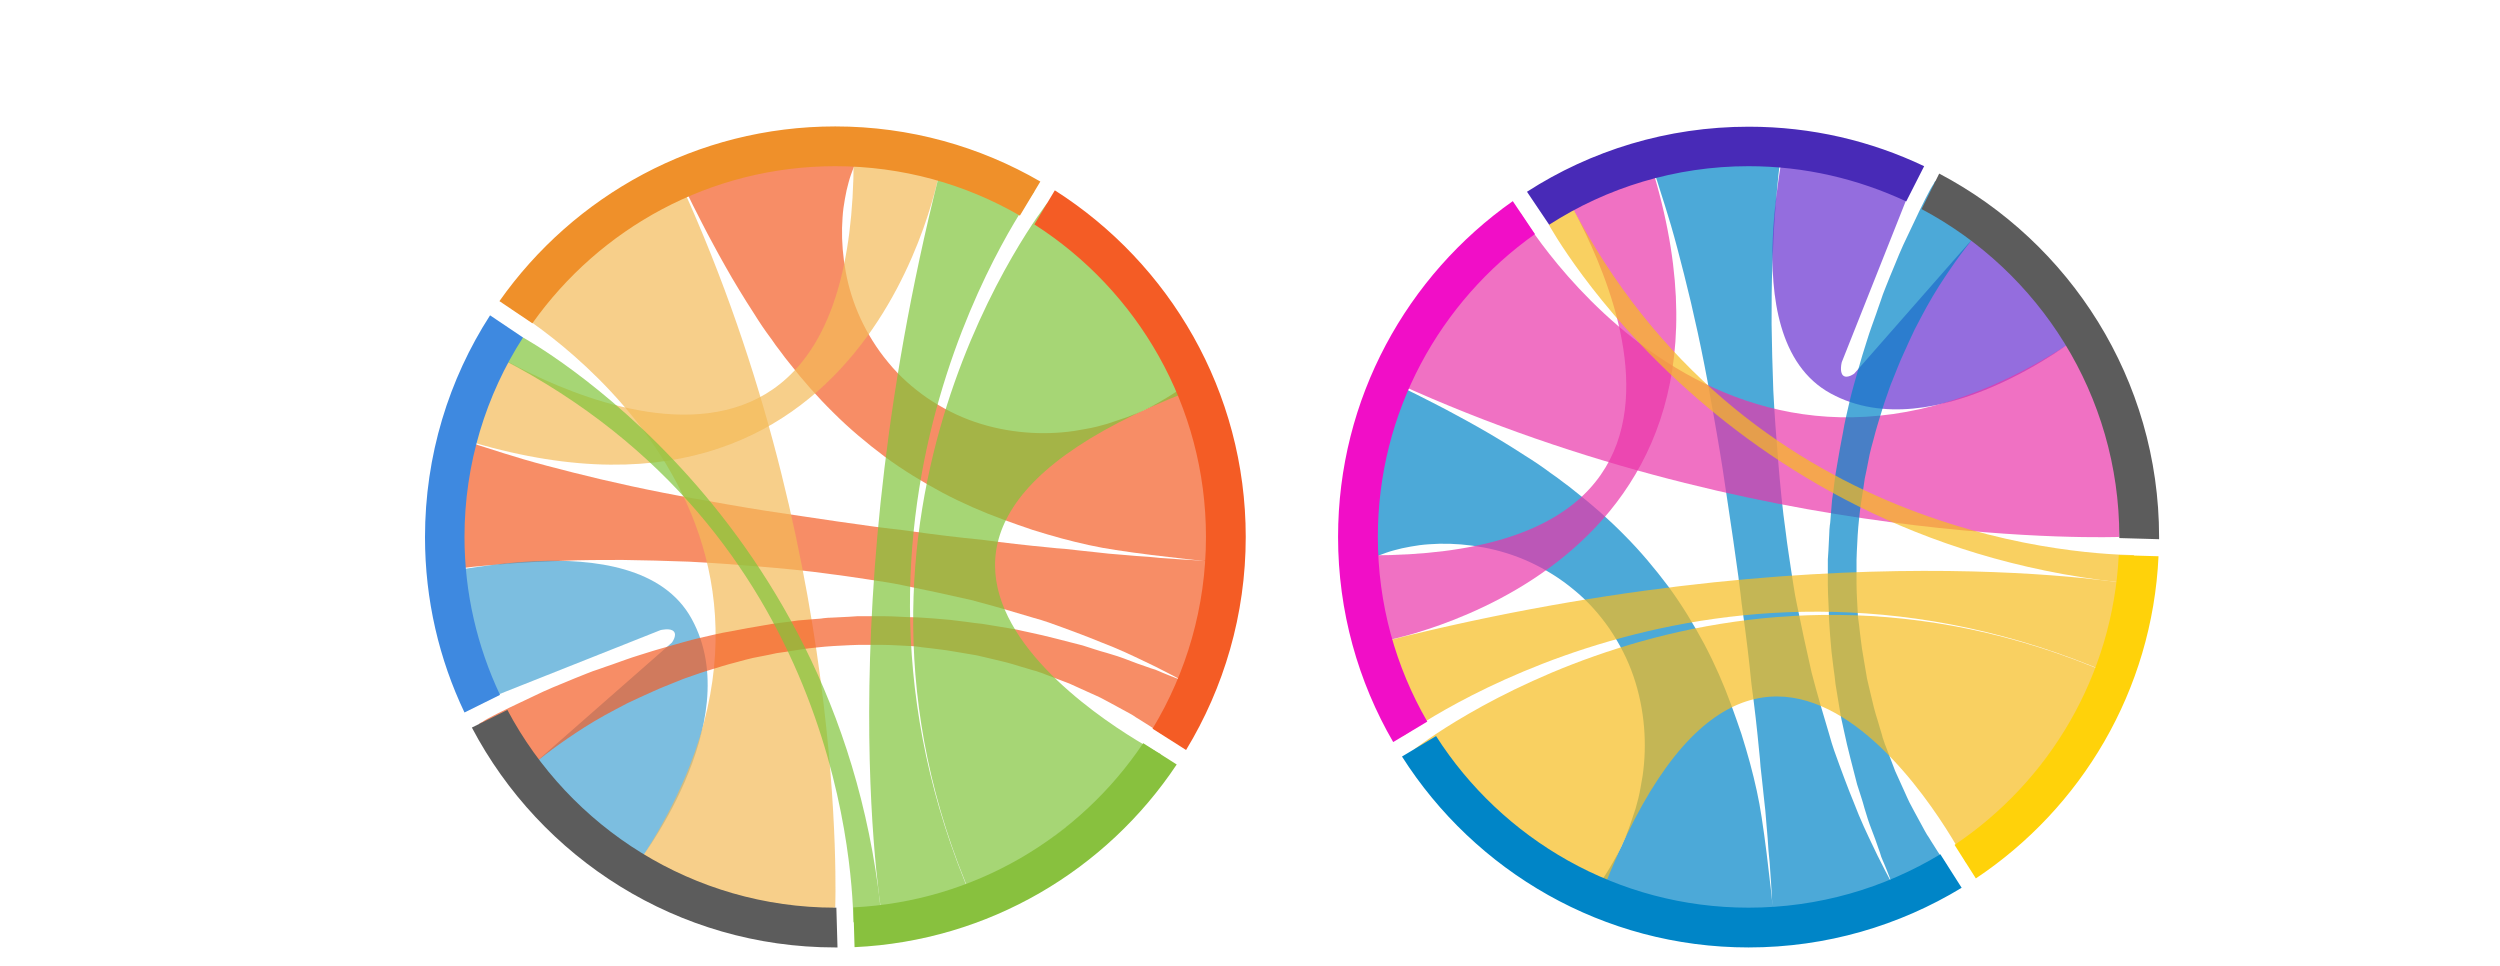
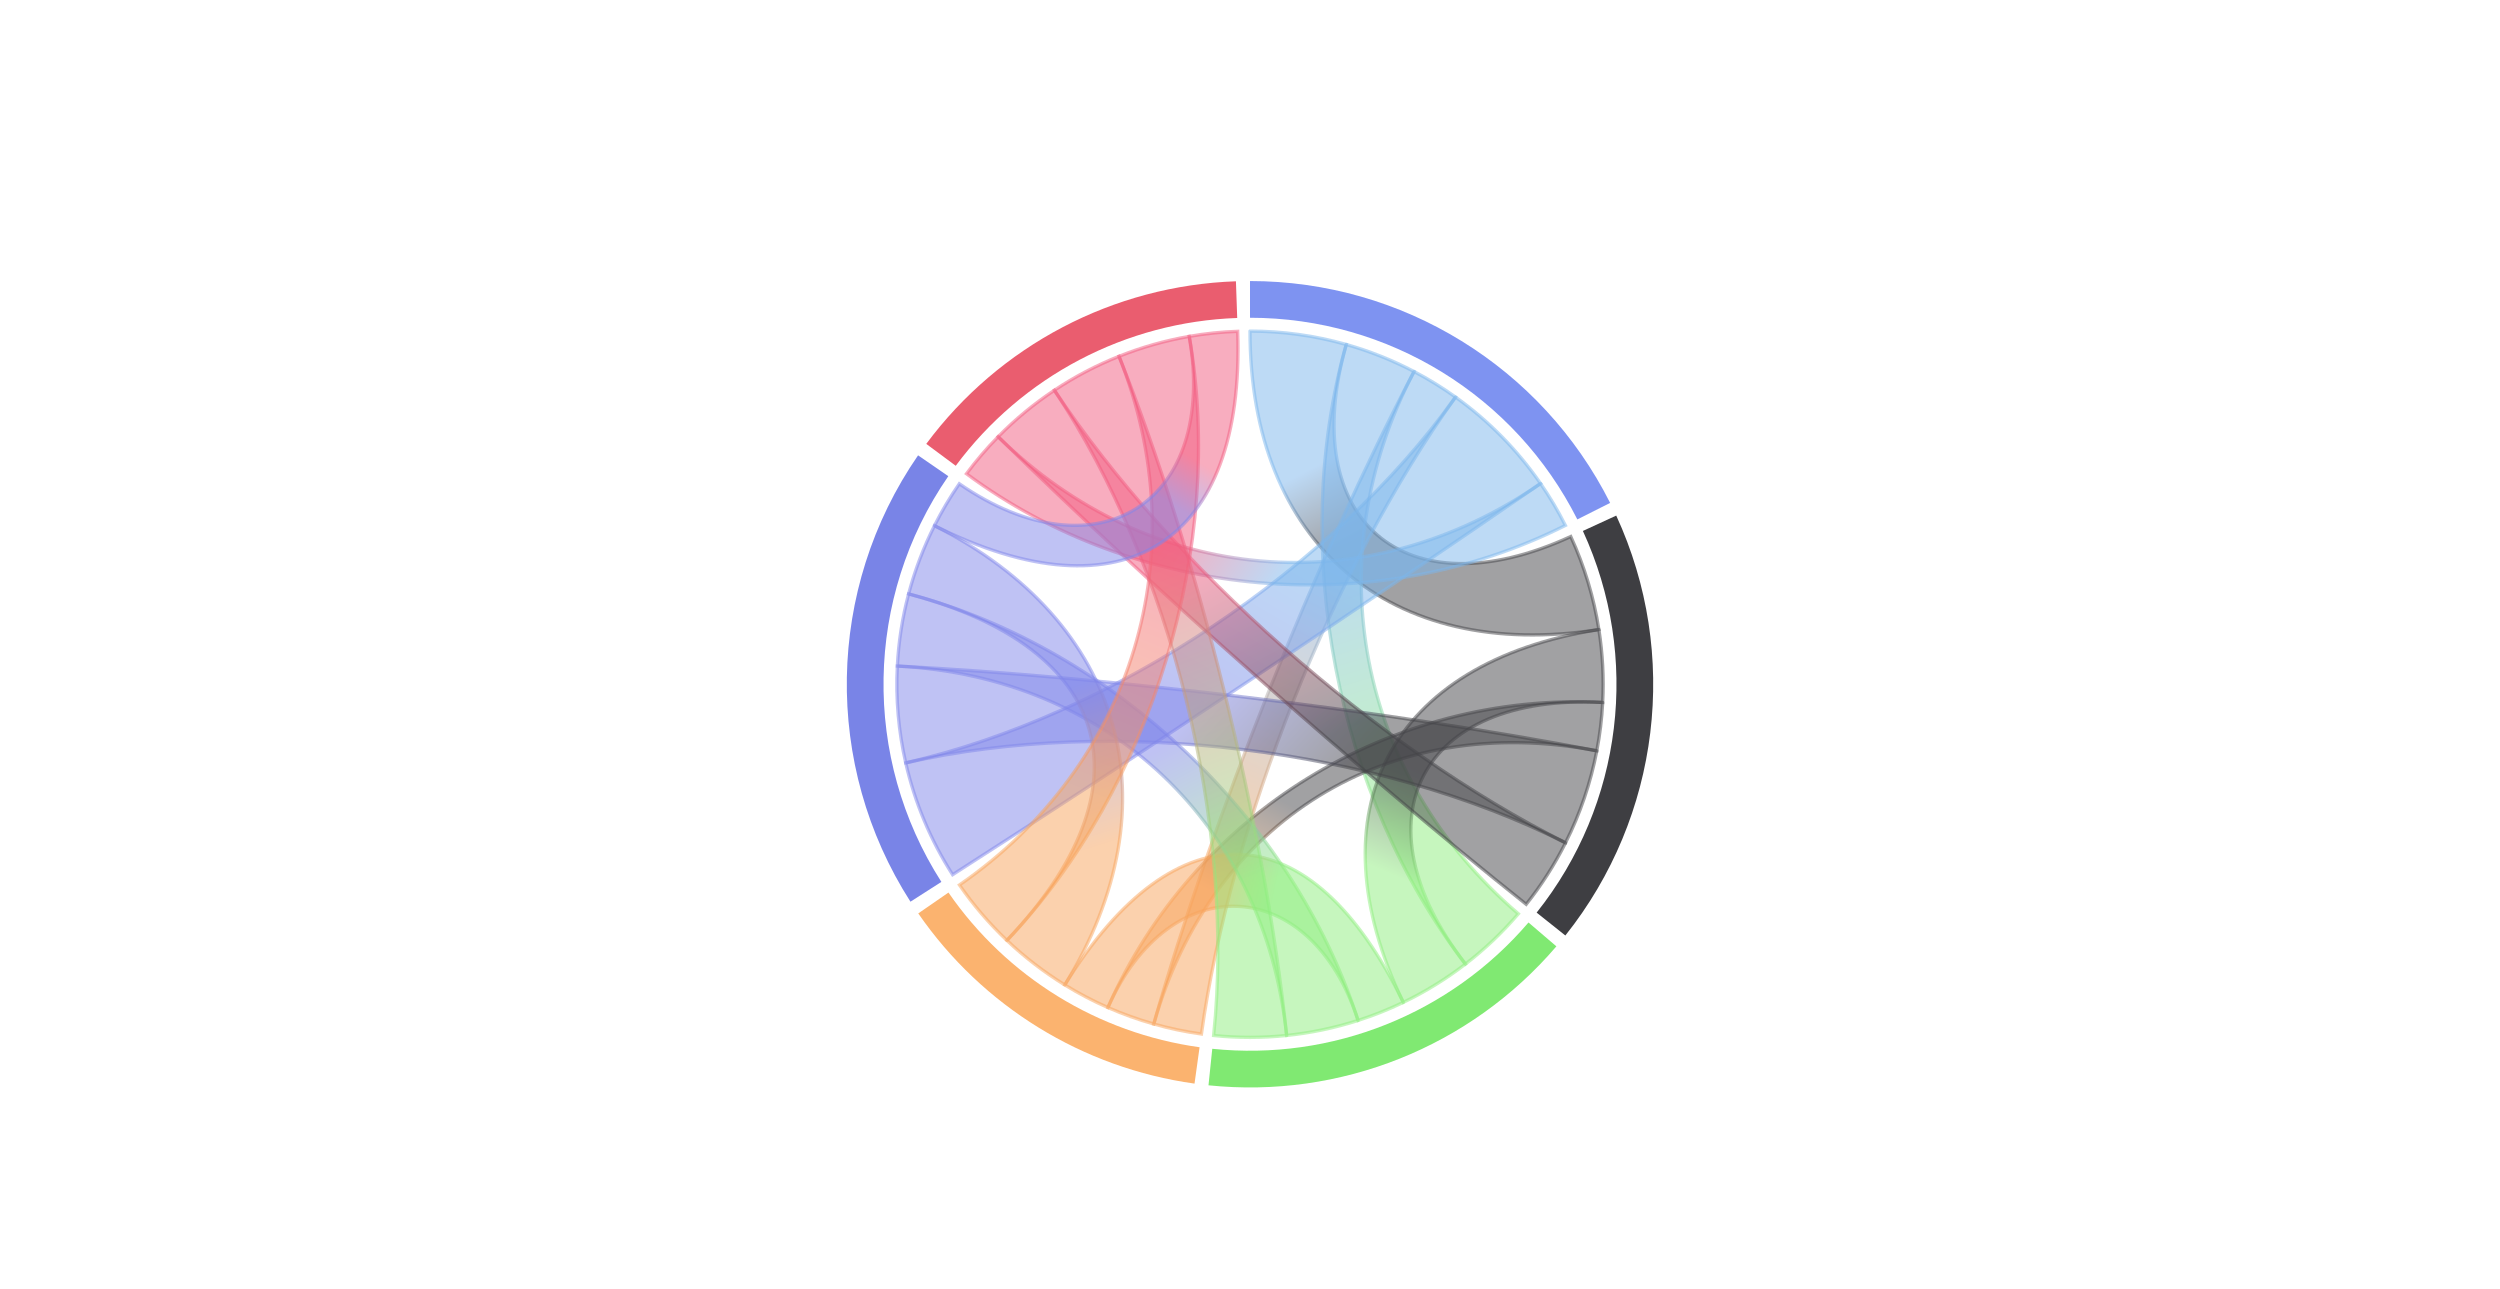
- <svg xmlns="http://www.w3.org/2000/svg" width="900" height="340" viewBox="-90,-30,880,340" style="max-width: 100%; height: auto; font: 10px sans-serif;">
-   <style type="text/css">.st0{opacity:0.7;}
- 	.st1 {fill: hsl(16, 90%, 55%);;}
- 	.st2 {opacity:0.6;fill: hsl(200, 69%, 47%);;}
- 	.st3 {opacity:0.7;fill: hsl(38, 86%, 65%);;}
- 	.st4 {opacity:0.7;fill: hsl(90, 54%, 50%);;}
- 	.st5 {fill: hsl(200, 100%, 39%);;}
- 	.st6 {opacity:0.7;fill: hsl(261, 63%, 50%);;}
- 	.st7 {opacity:0.7;fill: hsl(321, 81%, 56%);;}
- 	.st8 {opacity:0.7;fill: hsl(44, 92%, 54%);;}
- 	.st9 {fill: hsl(86, 51%, 50%);;}
- 	.st10 {fill: hsl(212, 72%, 56%);;}
- 	.st11 {fill: hsl(0, 0%, 36%);;}
- 	.st12 {fill: hsl(31, 86%, 55%);;}
- 	.st13 {fill: hsl(49, 100%, 52%);;}
- 	.st14 {fill: hsl(253, 63%, 44%);;}
- 	.st15 {fill: hsl(311, 89%, 50%);;}</style>
-   <g id="Layer_3">
-     <g class="st0">
-       <path class="st1" d="M69.7,123.6c0,0,1,0.4,3,1.1c2,0.7,4.8,1.8,8.5,2.9c3.7,1.2,8.1,2.6,13.2,4.1c5.1,1.5,10.9,3,17.2,4.6    c12.6,3.2,27.5,6.5,43.4,9.3c8,1.4,16.2,2.9,24.6,4.2c8.4,1.3,16.9,2.5,25.5,3.8c4.3,0.6,8.6,1.2,12.8,1.8    c2.1,0.3,4.3,0.5,6.4,0.8c2.1,0.2,4.3,0.5,6.4,0.8c8.5,1.2,16.8,2.2,25,3c8.1,1.1,16,2,23.5,2.7c1.9,0.2,3.7,0.4,5.6,0.5    c1.8,0.2,3.6,0.4,5.4,0.6c3.5,0.4,6.9,0.7,10.2,1.1c3.3,0.3,6.5,0.5,9.5,0.8c1.5,0.1,3,0.2,4.4,0.3c1.4,0.1,2.8,0.3,4.1,0.4    c5.4,0.4,10.1,0.7,14,0.9c7.8,0.4,12.4,0.2,12.4,0.2l-12.6,45.5c0,0-3.7-2.3-10.5-5.8c-3.4-1.8-7.5-3.8-12.2-6    c-2.4-1.1-4.9-2.3-7.6-3.4c-2.7-1.1-5.6-2.2-8.5-3.4c-3-1.2-6.1-2.3-9.3-3.5c-1.6-0.6-3.3-1.2-5-1.8c-1.7-0.6-3.4-1.1-5.2-1.6    c-7-2.1-14.4-4.3-22.1-6.3c-7.8-1.8-15.8-3.5-24.1-5.2c-4.1-0.9-8.3-1.4-12.5-2.1c-4.2-0.6-8.4-1.3-12.7-1.8    c-8.4-1.2-17-2-25.4-2.7c-8.4-0.7-16.7-1.3-24.7-1.7c-8.1-0.3-15.9-0.5-23.3-0.6c-7.4,0-14.4,0-20.9,0.3    c-6.5,0.2-12.5,0.5-17.8,0.9c-5.3,0.4-9.9,0.8-13.8,1.2c-3.8,0.4-12.1,1.6-12.1,1.6L69.7,123.6z" />
+ <svg xmlns="http://www.w3.org/2000/svg" height="386" version="1.1" width="749">
+   <style>.st0  {fill: url('#rr-1065-360_0.5_0.25699481865284973_0.6395508082454233_0.4886400428963789__-rgba_124_181_236_0.5_-rgba_67_67_72_0.5_'); stroke:url('#rr-1065-360_0.5_0.25699481865284973_0.6395508082454233_0.4886400428963789__-rgba_124_181_236_0.5_-rgba_67_67_72_0.5_'); stroke-width:1;;}
+ .st1  {fill: url('#rr-1065-360_0.5385040774218707_0.26737430800400064_0.586168300995891_0.7482758695700457__-rgba_124_181_236_0.5_-rgba_142_237_125_0.5_'); stroke:url('#rr-1065-360_0.5385040774218707_0.26737430800400064_0.586168300995891_0.7482758695700457__-rgba_124_181_236_0.5_-rgba_142_237_125_0.5_'); stroke-width:1;;}
+ .st2  {fill: url('#rr-1065-360_0.5656215753590261_0.28836723472433273_0.4614959225781293_0.7948018577991081__-rgba_124_181_236_0.5_-rgba_247_163_92_0.5_'); stroke:url('#rr-1065-360_0.5656215753590261_0.28836723472433273_0.4614959225781293_0.7948018577991081__-rgba_124_181_236_0.5_-rgba_247_163_92_0.5_'); stroke-width:1;;}
+ .st3  {fill: url('#rr-1065-360_0.5822095594540739_0.3081973277913929_0.36229011444819187_0.5921098566570981__-rgba_124_181_236_0.5_-rgba_128_133_233_0.5_'); stroke:url('#rr-1065-360_0.5822095594540739_0.3081973277913929_0.36229011444819187_0.5921098566570981__-rgba_124_181_236_0.5_-rgba_128_133_233_0.5_'); stroke-width:1;;}
+ .st4  {fill: url('#rr-1065-360_0.6162212028341997_0.3753027778876924_0.39924980304337465_0.33897357470745004__-rgba_124_181_236_0.5_-rgba_241_92_128_0.5_'); stroke:url('#rr-1065-360_0.6162212028341997_0.3753027778876924_0.39924980304337465_0.33897357470745004__-rgba_124_181_236_0.5_-rgba_241_92_128_0.5_'); stroke-width:1;;}
+ .st5  {fill: url('#rr-1065-360_0.6395508082454233_0.4886400428963789_0.5613170958657293_0.7780106183658114__-rgba_67_67_72_0.5_-rgba_142_237_125_0.5_'); stroke:url('#rr-1065-360_0.6395508082454233_0.4886400428963789_0.5613170958657293_0.7780106183658114__-rgba_67_67_72_0.5_-rgba_142_237_125_0.5_'); stroke-width:1;;}
+ .st6  {fill: url('#rr-1065-360_0.6410672420815007_0.5452158626831852_0.4431613039470155_0.7820125622716921__-rgba_67_67_72_0.5_-rgba_247_163_92_0.5_'); stroke:url('#rr-1065-360_0.6410672420815007_0.5452158626831852_0.4431613039470155_0.7820125622716921__-rgba_67_67_72_0.5_-rgba_247_163_92_0.5_'); stroke-width:1;;}
+ .st7  {fill: url('#rr-1065-360_0.6387235089177998_0.5827470406629346_0.3589327579184993_0.5169603031199236__-rgba_67_67_72_0.5_-rgba_128_133_233_0.5_'); stroke:url('#rr-1065-360_0.6387235089177998_0.5827470406629346_0.3589327579184993_0.5169603031199236__-rgba_67_67_72_0.5_-rgba_128_133_233_0.5_'); stroke-width:1;;}
+ .st8  {fill: url('#rr-1065-360_0.6262133157098684_0.654165683416563_0.4217560176808618_0.3028862937296404__-rgba_67_67_72_0.5_-rgba_241_92_128_0.5_'); stroke:url('#rr-1065-360_0.6262133157098684_0.654165683416563_0.4217560176808618_0.3028862937296404__-rgba_67_67_72_0.5_-rgba_241_92_128_0.5_'); stroke-width:1;;}
+ .st9  {fill: url('#rr-1065-360_0.5613170958657293_0.7780106183658114_0.42590802525774096_0.7644495002652695__-rgba_142_237_125_0.5_-rgba_247_163_92_0.5_'); stroke:url('#rr-1065-360_0.5613170958657293_0.7780106183658114_0.42590802525774096_0.7644495002652695__-rgba_142_237_125_0.5_-rgba_247_163_92_0.5_'); stroke-width:1;;}
+ .st10  {fill: url('#rr-1065-360_0.5432236691944485_0.7920337340177741_0.3634428129740487_0.4609880317307542__-rgba_142_237_125_0.5_-rgba_128_133_233_0.5_'); stroke:url('#rr-1065-360_0.5432236691944485_0.7920337340177741_0.3634428129740487_0.4609880317307542__-rgba_142_237_125_0.5_-rgba_128_133_233_0.5_'); stroke-width:1;;}
+ .st11  {fill: url('#rr-1065-360_0.5146537159862891_0.8037024791676394_0.44760486866201915_0.2765479489839527__-rgba_142_237_125_0.5_-rgba_241_92_128_0.5_'); stroke:url('#rr-1065-360_0.5146537159862891_0.8037024791676394_0.44760486866201915_0.2765479489839527__-rgba_142_237_125_0.5_-rgba_241_92_128_0.5_'); stroke-width:1;;}
+ .st12  {fill: url('#rr-1065-360_0.42590802525774096_0.7644495002652695_0.3737866842901316_0.40801048238654586__-rgba_247_163_92_0.5_-rgba_128_133_233_0.5_'); stroke:url('#rr-1065-360_0.42590802525774096_0.7644495002652695_0.3737866842901316_0.40801048238654586__-rgba_247_163_92_0.5_-rgba_128_133_233_0.5_'); stroke-width:1;;}
+ .st13  {fill: url('#rr-1065-360_0.40276646981522135_0.7299083120546632_0.47569207542531644_0.2610837325397268__-rgba_247_163_92_0.5_-rgba_241_92_128_0.5_'); stroke:url('#rr-1065-360_0.40276646981522135_0.7299083120546632_0.47569207542531644_0.2610837325397268__-rgba_247_163_92_0.5_-rgba_241_92_128_0.5_'); stroke-width:1;;}
+ .st14  {fill: url('#rr-1065-360_0.3737866842901316_0.40801048238654586_0.4950702713603143_0.25716178886367785__-rgba_128_133_233_0.5_-rgba_241_92_128_0.5_'); stroke:url('#rr-1065-360_0.3737866842901316_0.40801048238654586_0.4950702713603143_0.25716178886367785__-rgba_128_133_233_0.5_-rgba_241_92_128_0.5_'); stroke-width:1;;}
+ .st15  {cursor: pointer;fill: hsl(229, 81%, 72%); stroke:#6390bc; stroke-width:0;;}
+ .st16  {cursor: pointer;fill: hsl(237, 3%, 25%); stroke:#353539; stroke-width:0;;}
+ .st17  {cursor: pointer;fill: hsl(113, 73%, 68%); stroke:#71bd64; stroke-width:0;;}
+ .st18  {cursor: pointer;fill: hsl(29, 95%, 71%); stroke:#c58249; stroke-width:0;;}
+ .st19  {cursor: pointer;fill: hsl(234, 70%, 69%); stroke:#666aba; stroke-width:0;;}
+ .st20  {cursor: pointer;fill: hsl(352, 77%, 64%); stroke:#c04966; stroke-width:0;;}</style>
+   <linearGradient id="rr-1065-360_0.5_0.25699481865284973_0.6395508082454233_0.4886400428963789__-rgba_124_181_236_0.5_-rgba_67_67_72_0.5_" x1="0.5" y1="0.257" x2="0.64" y2="0.489">
+     <stop offset="0%" stop-color="#7cb5ec" stop-opacity="0.5" />
+     <stop offset="100%" stop-color="#434348" stop-opacity="0.5" />
+   </linearGradient>
+   <linearGradient id="rr-1065-360_0.5385040774218707_0.26737430800400064_0.586168300995891_0.7482758695700457__-rgba_124_181_236_0.5_-rgba_142_237_125_0.5_" x1="0.539" y1="0.267" x2="0.586" y2="0.748">
+     <stop offset="0%" stop-color="#7cb5ec" stop-opacity="0.5" />
+     <stop offset="100%" stop-color="#8eed7d" stop-opacity="0.5" />
+   </linearGradient>
+   <linearGradient id="rr-1065-360_0.5656215753590261_0.28836723472433273_0.4614959225781293_0.7948018577991081__-rgba_124_181_236_0.5_-rgba_247_163_92_0.5_" x1="0.566" y1="0.288" x2="0.461" y2="0.795">
+     <stop offset="0%" stop-color="#7cb5ec" stop-opacity="0.5" />
+     <stop offset="100%" stop-color="#f7a35c" stop-opacity="0.5" />
+   </linearGradient>
+   <linearGradient id="rr-1065-360_0.5822095594540739_0.3081973277913929_0.36229011444819187_0.5921098566570981__-rgba_124_181_236_0.5_-rgba_128_133_233_0.5_" x1="0.582" y1="0.308" x2="0.362" y2="0.592">
+     <stop offset="0%" stop-color="#7cb5ec" stop-opacity="0.5" />
+     <stop offset="100%" stop-color="#8085e9" stop-opacity="0.5" />
+   </linearGradient>
+   <linearGradient id="rr-1065-360_0.6162212028341997_0.3753027778876924_0.39924980304337465_0.33897357470745004__-rgba_124_181_236_0.5_-rgba_241_92_128_0.5_" x1="0.616" y1="0.375" x2="0.399" y2="0.339">
+     <stop offset="0%" stop-color="#7cb5ec" stop-opacity="0.5" />
+     <stop offset="100%" stop-color="#f15c80" stop-opacity="0.5" />
+   </linearGradient>
+   <linearGradient id="rr-1065-360_0.6395508082454233_0.4886400428963789_0.5613170958657293_0.7780106183658114__-rgba_67_67_72_0.5_-rgba_142_237_125_0.5_" x1="0.64" y1="0.489" x2="0.561" y2="0.778">
+     <stop offset="0%" stop-color="#434348" stop-opacity="0.5" />
+     <stop offset="100%" stop-color="#8eed7d" stop-opacity="0.5" />
+   </linearGradient>
+   <linearGradient id="rr-1065-360_0.6410672420815007_0.5452158626831852_0.4431613039470155_0.7820125622716921__-rgba_67_67_72_0.5_-rgba_247_163_92_0.5_" x1="0.641" y1="0.545" x2="0.443" y2="0.782">
+     <stop offset="0%" stop-color="#434348" stop-opacity="0.5" />
+     <stop offset="100%" stop-color="#f7a35c" stop-opacity="0.5" />
+   </linearGradient>
+   <linearGradient id="rr-1065-360_0.6387235089177998_0.5827470406629346_0.3589327579184993_0.5169603031199236__-rgba_67_67_72_0.5_-rgba_128_133_233_0.5_" x1="0.639" y1="0.583" x2="0.359" y2="0.517">
+     <stop offset="0%" stop-color="#434348" stop-opacity="0.5" />
+     <stop offset="100%" stop-color="#8085e9" stop-opacity="0.5" />
+   </linearGradient>
+   <linearGradient id="rr-1065-360_0.6262133157098684_0.654165683416563_0.4217560176808618_0.3028862937296404__-rgba_67_67_72_0.5_-rgba_241_92_128_0.5_" x1="0.626" y1="0.654" x2="0.422" y2="0.303">
+     <stop offset="0%" stop-color="#434348" stop-opacity="0.5" />
+     <stop offset="100%" stop-color="#f15c80" stop-opacity="0.5" />
+   </linearGradient>
+   <linearGradient id="rr-1065-360_0.5613170958657293_0.7780106183658114_0.42590802525774096_0.7644495002652695__-rgba_142_237_125_0.5_-rgba_247_163_92_0.5_" x1="0.561" y1="0.778" x2="0.426" y2="0.764">
+     <stop offset="0%" stop-color="#8eed7d" stop-opacity="0.5" />
+     <stop offset="100%" stop-color="#f7a35c" stop-opacity="0.5" />
+   </linearGradient>
+   <linearGradient id="rr-1065-360_0.5432236691944485_0.7920337340177741_0.3634428129740487_0.4609880317307542__-rgba_142_237_125_0.5_-rgba_128_133_233_0.5_" x1="0.543" y1="0.792" x2="0.363" y2="0.461">
+     <stop offset="0%" stop-color="#8eed7d" stop-opacity="0.5" />
+     <stop offset="100%" stop-color="#8085e9" stop-opacity="0.5" />
+   </linearGradient>
+   <linearGradient id="rr-1065-360_0.5146537159862891_0.8037024791676394_0.44760486866201915_0.2765479489839527__-rgba_142_237_125_0.5_-rgba_241_92_128_0.5_" x1="0.515" y1="0.804" x2="0.448" y2="0.277">
+     <stop offset="0%" stop-color="#8eed7d" stop-opacity="0.5" />
+     <stop offset="100%" stop-color="#f15c80" stop-opacity="0.5" />
+   </linearGradient>
+   <linearGradient id="rr-1065-360_0.42590802525774096_0.7644495002652695_0.3737866842901316_0.40801048238654586__-rgba_247_163_92_0.5_-rgba_128_133_233_0.5_" x1="0.426" y1="0.764" x2="0.374" y2="0.408">
+     <stop offset="0%" stop-color="#f7a35c" stop-opacity="0.5" />
+     <stop offset="100%" stop-color="#8085e9" stop-opacity="0.5" />
+   </linearGradient>
+   <linearGradient id="rr-1065-360_0.40276646981522135_0.7299083120546632_0.47569207542531644_0.2610837325397268__-rgba_247_163_92_0.5_-rgba_241_92_128_0.5_" x1="0.403" y1="0.73" x2="0.476" y2="0.261">
+     <stop offset="0%" stop-color="#f7a35c" stop-opacity="0.5" />
+     <stop offset="100%" stop-color="#f15c80" stop-opacity="0.5" />
+   </linearGradient>
+   <linearGradient id="rr-1065-360_0.3737866842901316_0.40801048238654586_0.4950702713603143_0.25716178886367785__-rgba_128_133_233_0.5_-rgba_241_92_128_0.5_" x1="0.374" y1="0.408" x2="0.495" y2="0.257">
+     <stop offset="0%" stop-color="#8085e9" stop-opacity="0.5" />
+     <stop offset="100%" stop-color="#f15c80" stop-opacity="0.5" />
+   </linearGradient>
+   <g class="raphael-group-1070-plots">
+     <g class="raphael-group-1089-link-container" transform="matrix(1,0,0,1,374.5,205)">
+       <path fill-opacity="1" stroke-opacity="1" d="M 0 -105.8 A 105.8 105.8 0 0 1 28.84 -101.793 C 13.904 -49.076 46.331 -21.336 96.099 -44.256 A 105.8 105.8 0 0 1 104.524 -16.385 C 41.809 -6.554 0 -42.32 0 -105.8" stroke-linecap="round" class="st0" />
+       <path fill-opacity="1" stroke-opacity="1" d="M 28.84 -101.793 A 105.8 105.8 0 0 1 49.151 -93.69 C 19.66 -37.476 32.159 27.51 80.396 68.775 A 105.8 105.8 0 0 1 64.54 83.835 C 25.816 33.534 11.536 -40.717 28.84 -101.793" stroke-linecap="round" class="st1" />
+       <path fill-opacity="1" stroke-opacity="1" d="M 49.151 -93.69 A 105.8 105.8 0 0 1 61.575 -86.036 C 24.63 -34.414 -5.823 41.917 -14.558 104.794 A 105.8 105.8 0 0 1 -28.84 101.793 C -11.536 40.717 19.66 -37.476 49.151 -93.69" stroke-linecap="round" class="st2" />
+       <path fill-opacity="1" stroke-opacity="1" d="M 61.575 -86.036 A 105.8 105.8 0 0 1 87.05 -60.133 C 34.82 -24.053 -35.638 22.823 -89.095 57.059 A 105.8 105.8 0 0 1 -103.145 23.554 C -41.258 9.422 24.63 -34.414 61.575 -86.036" stroke-linecap="round" class="st3" />
+       <path fill-opacity="1" stroke-opacity="1" d="M 87.05 -60.133 A 105.8 105.8 0 0 1 94.496 -47.583 C 37.798 -19.033 -33.979 -25.227 -84.948 -63.067 A 105.8 105.8 0 0 1 -75.462 -74.156 C -30.185 -29.662 34.82 -24.053 87.05 -60.133" stroke-linecap="round" class="st4" />
+       <path fill-opacity="1" stroke-opacity="1" d="M 104.524 -16.385 A 105.8 105.8 0 0 1 105.659 5.453 C 50.94 2.629 31.116 40.418 64.54 83.835 A 105.8 105.8 0 0 1 45.926 95.312 C 18.371 38.125 41.809 -6.554 104.524 -16.385" stroke-linecap="round" class="st5" />
+       <path fill-opacity="1" stroke-opacity="1" d="M 105.659 5.453 A 105.8 105.8 0 0 1 103.904 19.94 C 41.562 7.976 -11.536 40.717 -28.84 101.793 A 105.8 105.8 0 0 1 -42.572 96.857 C -17.029 38.743 42.264 2.181 105.659 5.453" stroke-linecap="round" class="st6" />
+       <path fill-opacity="1" stroke-opacity="1" d="M 103.904 19.94 A 105.8 105.8 0 0 1 94.534 47.508 C 37.814 19.003 -41.258 9.422 -103.145 23.554 A 105.8 105.8 0 0 1 -105.659 -5.453 C -42.264 -2.181 41.562 7.976 103.904 19.94" stroke-linecap="round" class="st7" />
+       <path fill-opacity="1" stroke-opacity="1" d="M 94.534 47.508 A 105.8 105.8 0 0 1 82.748 65.928 C 33.099 26.371 -30.185 -29.662 -75.462 -74.156 A 105.8 105.8 0 0 1 -58.605 -88.086 C -23.442 -35.234 37.814 19.003 94.534 47.508" stroke-linecap="round" class="st8" />
+       <path fill-opacity="1" stroke-opacity="1" d="M 45.926 95.312 A 105.8 105.8 0 0 1 32.374 100.725 C 18.29 56.903 -24.051 54.718 -42.572 96.857 A 105.8 105.8 0 0 1 -55.495 90.078 C -22.198 36.031 18.371 38.125 45.926 95.312" stroke-linecap="round" class="st9" />
+       <path fill-opacity="1" stroke-opacity="1" d="M 32.374 100.725 A 105.8 105.8 0 0 1 10.976 105.229 C 4.39 42.092 -42.264 -2.181 -105.659 -5.453 A 105.8 105.8 0 0 1 -102.281 -27.059 C -40.913 -10.823 12.95 40.29 32.374 100.725" stroke-linecap="round" class="st10" />
+       <path fill-opacity="1" stroke-opacity="1" d="M 10.976 105.229 A 105.8 105.8 0 0 1 -10.892 105.238 C -4.357 42.095 -23.442 -35.234 -58.605 -88.086 A 105.8 105.8 0 0 1 -39.244 -98.252 C -15.698 -39.301 4.39 42.092 10.976 105.229" stroke-linecap="round" class="st11" />
+       <path fill-opacity="1" stroke-opacity="1" d="M -55.495 90.078 A 105.8 105.8 0 0 1 -72.828 76.745 C -29.131 30.698 -40.913 -10.823 -102.281 -27.059 A 105.8 105.8 0 0 1 -94.534 -47.508 C -37.814 -19.003 -22.198 36.031 -55.495 90.078" stroke-linecap="round" class="st12" />
+       <path fill-opacity="1" stroke-opacity="1" d="M -72.828 76.745 A 105.8 105.8 0 0 1 -87.05 60.133 C -34.82 24.053 -15.698 -39.301 -39.244 -98.252 A 105.8 105.8 0 0 1 -18.207 -104.222 C -7.283 -41.689 -29.131 30.698 -72.828 76.745" stroke-linecap="round" class="st13" />
+       <path fill-opacity="1" stroke-opacity="1" d="M -94.534 -47.508 A 105.8 105.8 0 0 1 -87.097 -60.064 C -45.598 -31.445 -9.532 -54.563 -18.207 -104.222 A 105.8 105.8 0 0 1 -3.692 -105.736 C -1.477 -42.294 -37.814 -19.003 -94.534 -47.508" stroke-linecap="round" class="st14" />
    </g>
-     <g class="st0">
-       <path class="st1" d="M332.7,101.1c0,0-0.2,0.2-0.5,0.5c-0.3,0.3-0.8,0.8-1.5,1.3c-0.6,0.5-1.4,1.2-2.4,1.9c-0.5,0.4-1,0.8-1.5,1.2    c-0.6,0.4-1.1,0.8-1.8,1.2c-2.5,1.8-5.6,3.6-9.2,5.6c-3.6,1.9-7.8,3.7-12.5,5.2c-1.2,0.4-2.4,0.8-3.6,1.2c-1.2,0.3-2.5,0.7-3.7,1    c-1.3,0.3-2.6,0.6-3.9,0.8c-1.3,0.2-2.7,0.5-4,0.7c-5.5,0.8-11.3,1-17.2,0.5c-5.9-0.5-12-1.7-17.8-3.7c-5.9-2-11.5-4.9-16.7-8.4    c-5.2-3.6-9.9-7.8-13.8-12.6c-4-4.8-7.2-10-9.7-15.4c-2.5-5.4-4.2-11-5.2-16.4c-1-5.4-1.4-10.6-1.3-15.5c0.1-2.4,0.2-4.7,0.5-7    c0.3-2.2,0.7-4.3,1.1-6.2c0.5-2,0.9-3.7,1.5-5.4c0.6-1.6,1.1-3.1,1.7-4.4c0.6-1.3,1.1-2.4,1.7-3.4c0.5-0.9,1-1.7,1.5-2.2    c0.4-0.5,0.7-0.8,1-1l-28,1.5c-0.9,1.6-2.4,2.9-4.7,3.6c-6.8,2-13.7,3.9-20.7,5.3c-1.9,0.4-3.8,0.2-5.5-0.5    c-1.2,0.9-2.8,1.4-4.7,1.4c-1.2,0-2.2-0.2-3.2-0.6c0.7,1.5,1.5,3.3,2.5,5.2c1.7,3.5,3.7,7.6,6.1,12.2c1.2,2.3,2.4,4.7,3.8,7.2    c1.3,2.5,2.8,5.1,4.3,7.8c1.5,2.7,3.1,5.4,4.8,8.2c1.7,2.8,3.5,5.7,5.4,8.6c1.8,2.9,3.8,5.9,6,8.8c1,1.5,2.1,3,3.2,4.4    c1.1,1.5,2.2,3,3.4,4.4c4.6,5.9,9.7,11.7,15.3,17.2c5.5,5.5,11.7,10.7,18.1,15.5c6.4,4.7,13.3,8.9,20.2,12.6    c7,3.7,14.1,6.8,21.2,9.4c3.5,1.3,7,2.5,10.5,3.7c3.5,1.1,6.9,2.1,10.2,3c6.7,1.8,13,3.2,19.1,4.1c15.4,2.4,39.2,4.7,39.2,4.7    L332.7,101.1z" />
+     <g class="raphael-group-1090-node-container" transform="matrix(1,0,0,1,374.5,205)">
+       <g class="raphael-group-1091-text-path-container">
+         <path fill-opacity="1" stroke-opacity="1" stroke-dasharray="none" d="M0,-120.8A120.8,120.8,0,0,1,107.893,-54.329L98.069,-49.382A109.8,109.8,0,0,0,0,-109.8Z" stroke-linecap="round" class="st15" />
+       </g>
+       <g class="raphael-group-1094-text-path-container">
+         <path fill-opacity="1" stroke-opacity="1" stroke-dasharray="none" d="M109.724,-50.531A120.8,120.8,0,0,1,94.479,75.275L85.876,68.42A109.8,109.8,0,0,0,99.732,-45.929Z" stroke-linecap="round" class="st16" />
+       </g>
+       <g class="raphael-group-1097-text-path-container">
+         <path fill-opacity="1" stroke-opacity="1" stroke-dasharray="none" d="M91.795,78.526A120.8,120.8,0,0,1,-12.436,120.158L-11.304,109.217A109.8,109.8,0,0,0,83.436,71.376Z" stroke-linecap="round" class="st17" />
+       </g>
+       <g class="raphael-group-1100-text-path-container">
+         <path fill-opacity="1" stroke-opacity="1" stroke-dasharray="none" d="M-16.622,119.651A120.8,120.8,0,0,1,-99.391,68.659L-90.341,62.407A109.8,109.8,0,0,0,-15.109,108.755Z" stroke-linecap="round" class="st18" />
+       </g>
+       <g class="raphael-group-1103-text-path-container">
+         <path fill-opacity="1" stroke-opacity="1" stroke-dasharray="none" d="M-101.727,65.148A120.8,120.8,0,0,1,-99.446,-68.58L-90.39,-62.335A109.8,109.8,0,0,0,-92.464,59.216Z" stroke-linecap="round" class="st19" />
+       </g>
+       <g class="raphael-group-1106-text-path-container">
+         <path fill-opacity="1" stroke-opacity="1" stroke-dasharray="none" d="M-96.992,-72.009A120.8,120.8,0,0,1,-4.216,-120.726L-3.832,-109.733A109.8,109.8,0,0,0,-88.16,-65.451Z" stroke-linecap="round" class="st20" />
+       </g>
    </g>
-     <path class="st2" d="M67,170.2l11.8,46.9l63.7-25.3c0,0,3.5-0.9,4.7,0.5c1.2,1.4-0.7,3.9-0.7,3.9l-49,43l36,36c0,0,40-50.7,20-87.3   C133.5,151.2,55.7,176.2,67,170.2z" />
-     <path class="st3" d="M204,289.5c0,0,5-128.9-57-260.5L89.9,78.7c0,0,125.1,72.7,45.5,194c-1.8,2.5,29,20,29,20L204,289.5z" />
-     <path class="st3" d="M69.7,123.6l11-31c0,0,133.8,86.7,129.7-74C210.3,18.7,241,29,241,29S217.1,171.9,69.7,123.6z" />
-     <g class="st0">
-       <path class="st1" d="M78.7,224.7c0,0,0.2-0.1,0.7-0.4c0.3-0.1,0.6-0.3,1-0.6c0.3-0.2,0.7-0.4,1.2-0.7c1.8-1,4.4-2.3,7.7-3.9    c3.3-1.6,7.3-3.5,11.8-5.6c2.3-1,4.7-2.1,7.3-3.1c2.6-1.1,5.3-2.2,8.1-3.3c1.4-0.6,2.9-1.1,4.4-1.6c1.5-0.5,3-1.1,4.6-1.6    c3.1-1.1,6.3-2.3,9.6-3.3c3.3-1.1,6.8-2.1,10.3-3.1c1.7-0.5,3.5-1,5.3-1.5c1.8-0.5,3.6-1,5.4-1.4c3.7-0.8,7.4-1.8,11.3-2.4    c1.9-0.4,3.8-0.7,5.8-1.1c1.9-0.3,3.9-0.7,5.8-1c1-0.2,2-0.3,2.9-0.5l3-0.4c2-0.2,4-0.5,6-0.8c2-0.2,4-0.3,6-0.5    c1-0.1,2-0.1,3-0.3c1-0.1,2-0.2,3-0.2l6-0.3c1-0.1,2-0.1,3-0.2l3,0c2,0,4,0,6,0c2,0,4,0.1,6,0.2c2,0.1,4,0.2,5.9,0.2    c2,0.1,3.9,0.3,5.9,0.4c1.9,0.2,3.9,0.3,5.8,0.5c1.9,0.2,3.8,0.5,5.7,0.7c1.9,0.3,3.8,0.5,5.6,0.7c1.8,0.3,3.7,0.6,5.5,0.9    c1.8,0.3,3.6,0.6,5.4,0.9c1.8,0.3,3.5,0.8,5.2,1.1c6.8,1.4,13.2,3.2,19.2,4.7c2.9,0.9,5.7,1.9,8.4,2.6c1.3,0.4,2.6,0.8,3.9,1.2    c1.3,0.4,2.5,0.9,3.6,1.3c2.3,0.9,4.5,1.7,6.6,2.4c1,0.4,2,0.7,3,1c0.9,0.4,1.8,0.7,2.6,1.1c3.3,1.4,6,2.3,7.8,3.1    c1.8,0.7,2.8,1.1,2.8,1.1l-10,17.9c0,0-0.8-0.5-2.3-1.5c-1.5-1-3.7-2.5-6.5-4.2c-0.7-0.4-1.5-0.9-2.2-1.4    c-0.8-0.5-1.6-0.9-2.5-1.4c-1.8-1-3.7-2-5.7-3.1c-1-0.5-2.1-1.1-3.2-1.7c-1.1-0.5-2.3-1.1-3.5-1.6c-2.4-1.1-4.9-2.2-7.5-3.4    c-2.7-1-5.5-2.1-8.4-3.2c-0.7-0.3-1.5-0.6-2.2-0.8c-0.7-0.3-1.5-0.5-2.3-0.7c-1.5-0.5-3.1-0.9-4.7-1.4c-1.6-0.5-3.2-1-4.8-1.4    c-1.6-0.4-3.3-0.8-5-1.2c-1.7-0.4-3.4-0.8-5.1-1.2c-1.7-0.3-3.5-0.6-5.3-0.9c-1.8-0.3-3.6-0.6-5.4-0.9c-1.8-0.3-3.6-0.4-5.5-0.7    c-1.8-0.2-3.7-0.4-5.6-0.7c-1.9-0.1-3.8-0.2-5.7-0.3c-1.9-0.1-3.8-0.2-5.7-0.2c-1.9,0-3.8,0-5.7,0h-2.9c-1,0-1.9,0.1-2.9,0.1    l-5.8,0.3c-1.9,0.1-3.8,0.3-5.8,0.5c-1.9,0.2-3.8,0.4-5.7,0.7c-1.9,0.3-3.8,0.6-5.7,0.9l-2.8,0.4c-0.9,0.2-1.9,0.4-2.8,0.6    c-1.9,0.4-3.7,0.7-5.6,1.1c-1.8,0.4-3.6,0.9-5.4,1.4c-3.6,0.9-7.1,2-10.6,3.1c-1.7,0.5-3.4,1.1-5.1,1.7c-1.7,0.6-3.3,1.1-4.9,1.8    c-3.2,1.3-6.4,2.5-9.4,3.9c-3,1.3-5.9,2.7-8.7,4c-1.4,0.7-2.7,1.4-4,2.1c-1.3,0.7-2.6,1.4-3.9,2.1c-2.5,1.4-4.9,2.8-7.1,4.2    c-2.2,1.4-4.3,2.8-6.2,4.1c-3.8,2.6-7,5-9.6,7.1c-2.6,2-4.4,3.8-5.7,4.9c-0.3,0.3-0.6,0.5-0.8,0.8c-0.2,0.2-0.4,0.4-0.5,0.5    c-0.3,0.3-0.5,0.5-0.5,0.5L78.7,224.7z" />
-     </g>
-     <path class="st4" d="M94.1,88.8l-13.4,4.6C202.4,152.4,210,271.6,210.4,294.6c0.4,0.1,0.8,0.4,1.1,1c0.5,1,1.2,2,1.9,2.9   c2.1-0.1,4.2-0.1,6.2-0.1c0.7-1.2,0.8-2.1,1-2.4C207.9,150.7,94.1,88.8,94.1,88.8z" />
-     <path class="st4" d="M221,296c0,0-20.6-110.8,21.4-271.5c0.7,0,31.7,12.9,31.7,12.9S192.3,148,252.3,286.7   C252.3,287.3,221,296,221,296z" />
-     <path class="st4" d="M278.7,41.4c0,0-85.7,108.6-26.3,245.3l66.3-51.2c0,0-142-72.6,16.7-130.4C335.5,105.3,278.7,41.4,278.7,41.4z   " />
-     <g class="st0">
-       <path class="st5" d="M490.1,24.7c0,0,0.4,1,1.1,3c0.7,1.9,1.8,4.8,2.9,8.5c1.2,3.7,2.6,8.1,4.1,13.2c1.5,5.1,3,10.9,4.6,17.2    c3.2,12.6,6.5,27.5,9.3,43.4c1.4,8,2.9,16.2,4.2,24.6c1.3,8.4,2.5,16.9,3.8,25.5c0.6,4.3,1.2,8.6,1.8,12.8    c0.3,2.1,0.5,4.3,0.8,6.4c0.2,2.1,0.5,4.3,0.8,6.4c1.2,8.5,2.2,16.8,3,25c1.1,8.1,2,16,2.7,23.5c0.2,1.9,0.4,3.7,0.5,5.6    c0.2,1.8,0.4,3.6,0.6,5.4c0.4,3.5,0.7,6.9,1.1,10.2c0.3,3.3,0.5,6.5,0.8,9.5c0.1,1.5,0.2,3,0.3,4.4c0.1,1.4,0.3,2.8,0.4,4.1    c0.4,5.4,0.7,10.1,0.9,14c0.4,7.8,0.2,12.4,0.2,12.4l45.5-12.6c0,0-2.3-3.7-5.8-10.5c-1.8-3.4-3.8-7.5-6-12.2    c-1.1-2.4-2.3-4.9-3.4-7.6c-1.1-2.7-2.2-5.6-3.4-8.5c-1.2-3-2.3-6.1-3.5-9.3c-0.6-1.6-1.2-3.3-1.8-5c-0.6-1.7-1.1-3.4-1.6-5.2    c-2.1-7-4.3-14.4-6.3-22.1c-1.8-7.8-3.5-15.8-5.2-24.1c-0.9-4.1-1.4-8.3-2.1-12.5c-0.6-4.2-1.3-8.4-1.8-12.7    c-1.2-8.4-2-17-2.7-25.4c-0.7-8.4-1.3-16.7-1.7-24.7c-0.3-8.1-0.5-15.9-0.6-23.3c0-7.4,0-14.4,0.3-20.9c0.2-6.5,0.5-12.5,0.9-17.8    c0.4-5.3,0.8-9.9,1.2-13.8c0.4-3.8,1.6-12.1,1.6-12.1L490.1,24.7z" />
-     </g>
-     <g class="st0">
-       <path class="st5" d="M467.6,287.7c0,0,0.2-0.2,0.5-0.5c0.3-0.3,0.8-0.8,1.3-1.5c0.5-0.6,1.2-1.4,1.9-2.4c0.4-0.5,0.8-1,1.2-1.5    c0.4-0.6,0.8-1.1,1.2-1.8c1.8-2.5,3.6-5.6,5.6-9.2c1.9-3.6,3.7-7.8,5.2-12.5c0.4-1.2,0.8-2.4,1.2-3.6c0.3-1.2,0.7-2.5,1-3.7    c0.3-1.3,0.6-2.6,0.8-3.9c0.2-1.3,0.5-2.7,0.7-4c0.8-5.5,1-11.3,0.5-17.2c-0.5-5.9-1.7-12-3.7-17.8c-2-5.9-4.9-11.5-8.4-16.7    c-3.6-5.2-7.8-9.9-12.6-13.8c-4.8-4-10-7.2-15.4-9.7c-5.4-2.5-11-4.2-16.4-5.2c-5.4-1-10.6-1.4-15.5-1.3c-2.4,0.1-4.7,0.2-7,0.5    c-2.2,0.3-4.3,0.7-6.2,1.1c-2,0.5-3.7,0.9-5.4,1.5c-1.6,0.6-3.1,1.1-4.4,1.7c-1.3,0.6-2.4,1.1-3.4,1.7c-0.9,0.5-1.7,1-2.2,1.5    c-0.5,0.4-0.8,0.7-1,1l1.5-28c1.6-0.9,2.9-2.4,3.6-4.7c2-6.8,3.9-13.7,5.3-20.7c0.4-1.9,0.2-3.8-0.5-5.5c0.9-1.2,1.4-2.8,1.4-4.7    c0-1.2-0.2-2.2-0.6-3.2c1.5,0.7,3.3,1.5,5.2,2.5c3.5,1.7,7.6,3.7,12.2,6.1c2.3,1.2,4.7,2.4,7.2,3.8c2.5,1.3,5.1,2.8,7.8,4.3    c2.7,1.5,5.4,3.1,8.2,4.8c2.8,1.7,5.7,3.5,8.6,5.4c2.9,1.8,5.9,3.8,8.8,6c1.5,1,3,2.1,4.4,3.2c1.5,1.1,3,2.2,4.4,3.4    c5.9,4.6,11.7,9.7,17.2,15.3c5.5,5.5,10.7,11.7,15.5,18.1c4.7,6.4,8.9,13.3,12.6,20.2c3.7,7,6.8,14.1,9.4,21.2    c1.3,3.5,2.5,7,3.7,10.5c1.1,3.5,2.1,6.9,3,10.2c1.8,6.7,3.2,13,4.1,19.1c2.4,15.4,4.7,39.2,4.7,39.2L467.6,287.7z" />
-     </g>
-     <path class="st6" d="M536.7,22l46.9,11.8l-25.3,63.7c0,0-0.9,3.5,0.5,4.7c1.4,1.2,3.9-0.7,3.9-0.7l43-49l36,36c0,0-50.7,40-87.3,20   C517.7,88.5,542.7,10.7,536.7,22z" />
-     <path class="st7" d="M656,159c0,0-128.9,5-260.5-57l49.7-57.1c0,0,72.7,125.1,194,45.5c2.5-1.8,20,29,20,29L656,159z" />
-     <path class="st7" d="M490.1,24.7l-31,11c0,0,86.7,133.8-74,129.7c0-0.1,10.3,30.6,10.3,30.6S538.4,172.1,490.1,24.7z" />
-     <g class="st0">
-       <path class="st5" d="M591.2,33.7c0,0-0.1,0.2-0.4,0.7c-0.1,0.3-0.3,0.6-0.6,1c-0.2,0.3-0.4,0.7-0.7,1.2c-1,1.8-2.3,4.4-3.9,7.7    c-1.6,3.3-3.5,7.3-5.6,11.8c-1,2.3-2.1,4.7-3.1,7.3c-1.1,2.6-2.2,5.3-3.3,8.1c-0.6,1.4-1.1,2.9-1.6,4.4c-0.5,1.5-1.1,3-1.6,4.6    c-1.1,3.1-2.3,6.3-3.3,9.6c-1.1,3.3-2.1,6.8-3.1,10.3c-0.5,1.7-1,3.5-1.5,5.3c-0.5,1.8-1,3.6-1.4,5.4c-0.8,3.7-1.8,7.4-2.4,11.3    c-0.4,1.9-0.7,3.8-1.1,5.8c-0.3,1.9-0.7,3.9-1,5.8c-0.2,1-0.3,2-0.5,2.9l-0.4,3c-0.2,2-0.5,4-0.8,6c-0.2,2-0.3,4-0.5,6    c-0.1,1-0.1,2-0.3,3c-0.1,1-0.2,2-0.2,3l-0.3,6c-0.1,1-0.1,2-0.2,3l0,3c0,2,0,4,0,6c0,2,0.1,4,0.2,6c0.1,2,0.2,4,0.2,5.9    c0.1,2,0.3,3.9,0.4,5.9c0.2,1.9,0.3,3.9,0.5,5.8c0.2,1.9,0.5,3.8,0.7,5.7c0.3,1.9,0.5,3.8,0.7,5.6c0.3,1.8,0.6,3.7,0.9,5.5    c0.3,1.8,0.6,3.6,0.9,5.4c0.3,1.8,0.8,3.5,1.1,5.2c1.4,6.8,3.2,13.2,4.7,19.2c0.9,2.9,1.9,5.7,2.6,8.4c0.4,1.3,0.8,2.6,1.2,3.9    c0.4,1.3,0.9,2.5,1.3,3.6c0.9,2.3,1.7,4.5,2.4,6.6c0.4,1,0.7,2,1,3c0.4,0.9,0.7,1.8,1.1,2.6c1.4,3.3,2.3,6,3.1,7.8    c0.7,1.8,1.1,2.8,1.1,2.8l17.9-10c0,0-0.5-0.8-1.5-2.3c-1-1.5-2.5-3.7-4.2-6.5c-0.4-0.7-0.9-1.5-1.4-2.2c-0.5-0.8-0.9-1.6-1.4-2.5    c-1-1.8-2-3.7-3.1-5.7c-0.5-1-1.1-2.1-1.7-3.2c-0.5-1.1-1.1-2.3-1.6-3.5c-1.1-2.4-2.2-4.9-3.4-7.5c-1-2.7-2.1-5.5-3.2-8.4    c-0.3-0.7-0.6-1.5-0.8-2.2c-0.3-0.7-0.5-1.5-0.7-2.3c-0.5-1.5-0.9-3.1-1.4-4.7c-0.5-1.6-1-3.2-1.4-4.8c-0.4-1.6-0.8-3.3-1.2-5    c-0.4-1.7-0.8-3.4-1.2-5.1c-0.3-1.7-0.6-3.5-0.9-5.3c-0.3-1.8-0.6-3.6-0.9-5.4c-0.3-1.8-0.4-3.6-0.7-5.5c-0.2-1.8-0.4-3.7-0.7-5.6    c-0.1-1.9-0.2-3.8-0.3-5.7c-0.1-1.9-0.2-3.8-0.2-5.7c0-1.9,0-3.8,0-5.7v-2.9c0-1,0.1-1.9,0.1-2.9l0.3-5.8c0.1-1.9,0.3-3.8,0.5-5.8    c0.2-1.9,0.4-3.8,0.7-5.7c0.3-1.9,0.6-3.8,0.9-5.7l0.4-2.8c0.2-0.9,0.4-1.9,0.6-2.8c0.4-1.9,0.7-3.7,1.1-5.6    c0.4-1.8,0.9-3.6,1.4-5.4c0.9-3.6,2-7.1,3.1-10.6c0.5-1.7,1.1-3.4,1.7-5.1c0.6-1.7,1.1-3.3,1.8-4.9c1.3-3.2,2.5-6.4,3.9-9.4    c1.3-3,2.7-5.9,4-8.7c0.7-1.4,1.4-2.7,2.1-4c0.7-1.3,1.4-2.6,2.1-3.9c1.4-2.5,2.8-4.9,4.2-7.1c1.4-2.2,2.8-4.3,4.1-6.2    c2.6-3.8,5-7,7.1-9.6c2-2.6,3.8-4.4,4.9-5.7c0.3-0.3,0.5-0.6,0.8-0.8c0.2-0.2,0.4-0.4,0.5-0.5c0.3-0.3,0.5-0.5,0.5-0.5L591.2,33.7    z" />
-     </g>
-     <path class="st8" d="M455.2,49.1l4.6-13.4C518.9,157.4,638.1,165,661.1,165.4c0.1,0.4,0.4,0.8,1,1.1c1,0.5,2,1.2,2.9,1.9   c-0.1,2.1-0.1,4.2-0.1,6.2c-1.2,0.7-2.1,0.8-2.4,1C517.2,162.9,455.2,49.1,455.2,49.1z" />
-     <path class="st8" d="M662.5,176c0,0-110.8-20.6-271.5,21.4c0,0.7,12.9,31.7,12.9,31.7s110.6-81.8,249.3-21.8   C653.8,207.3,662.5,176,662.5,176z" />
-     <path class="st8" d="M407.9,233.7c0,0,108.6-85.7,245.3-26.3L602,273.6c0,0-72.6-142-130.4,16.7   C471.8,290.5,407.9,233.7,407.9,233.7z" />
-   </g>
-   <g id="Layer_1">
-     <path class="st9" d="M312.4,231.6c-22.3,33.3-59.5,55.7-102,57.8l0.4,14c47.3-2.2,88.7-27.2,113.4-64.3L312.4,231.6z" />
-     <path class="st1" d="M274.1,49c36.3,23.2,60.4,63.9,60.4,110c0,24.7-6.9,47.8-18.8,67.5l11.8,7.5c13.3-21.9,21-47.6,21-75   c0-51.2-26.8-96.3-67.2-122L274.1,49z" />
-     <path class="st10" d="M73.5,159c0-25.8,7.6-50,20.6-70.2l-11.6-7.8c-14.5,22.5-22.9,49.3-22.9,78.1c0,22.1,5,43,13.9,61.7l12.5-6.2   C78,197.6,73.5,178.8,73.5,159z" />
-     <path class="st11" d="M204.4,289.5c-0.1,0-0.3,0-0.4,0c-50,0-93.5-28.3-115.4-69.6l-12.5,6.2c24.2,46,72.5,77.4,127.9,77.4   c0.3,0,0.5,0,0.8,0L204.4,289.5z" />
-     <path class="st12" d="M97.4,83.8C121.1,50.4,160,28.5,204,28.5c23.6,0,45.8,6.3,65,17.4l7.2-12C255,21.6,230.3,14.5,204,14.5   c-48.8,0-92,24.3-118.2,61.5L97.4,83.8z" />
-     <path class="st13" d="M598,267.4c33.3-22.3,55.7-59.5,57.8-102l14,0.4c-2.2,47.3-27.2,88.7-64.3,113.4L598,267.4z" />
-     <path class="st5" d="M415.5,229.1c23.2,36.3,63.9,60.4,110,60.4c24.7,0,47.8-6.9,67.5-18.8l7.5,11.8c-21.9,13.3-47.6,21-75,21   c-51.2,0-96.3-26.8-122-67.2L415.5,229.1z" />
-     <path class="st14" d="M525.5,28.5c-25.8,0-50,7.6-70.2,20.6l-7.8-11.6c22.5-14.5,49.3-22.9,78.1-22.9c22.1,0,43,5,61.7,13.9   L581,40.9C564.1,33,545.3,28.5,525.5,28.5z" />
-     <path class="st11" d="M656,159.4c0-0.1,0-0.3,0-0.4c0-50-28.3-93.5-69.6-115.4l6.2-12.5c46,24.2,77.4,72.5,77.4,127.9   c0,0.3,0,0.5,0,0.8L656,159.4z" />
-     <path class="st15" d="M450.3,52.4C416.9,76.1,395,115,395,159c0,23.6,6.3,45.8,17.4,65l-12,7.2C388.1,210,381,185.3,381,159   c0-48.8,24.3-92,61.5-118.2L450.3,52.4z" />
-     <g>
- 	</g>
-     <g>
- 	</g>
-     <g>
- 	</g>
-     <g>
- 	</g>
-     <g>
- 	</g>
-     <g>
- 	</g>
-     <g>
- 	</g>
-     <g>
- 	</g>
-     <g>
- 	</g>
-     <g>
- 	</g>
  </g>
</svg>
